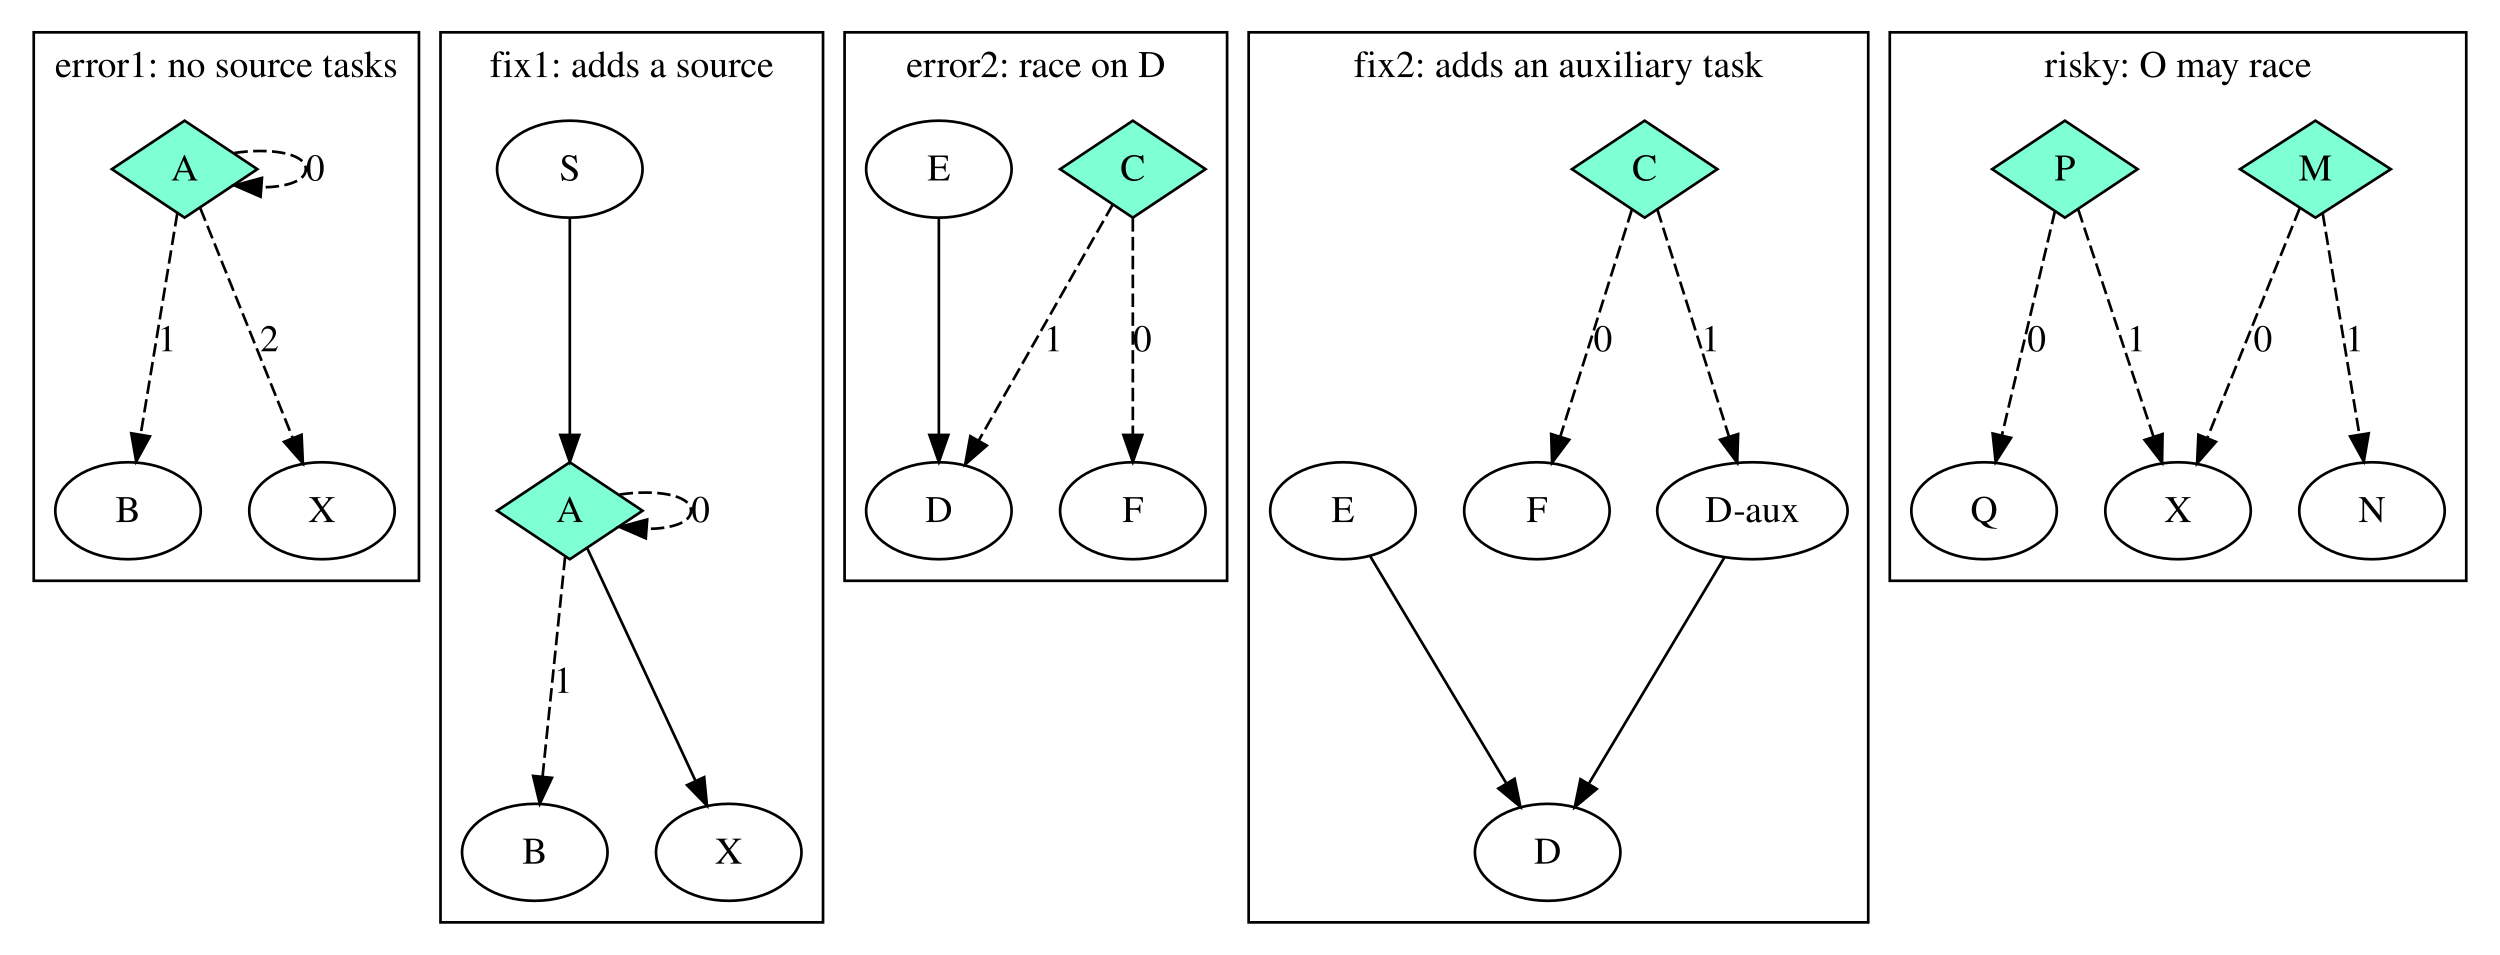
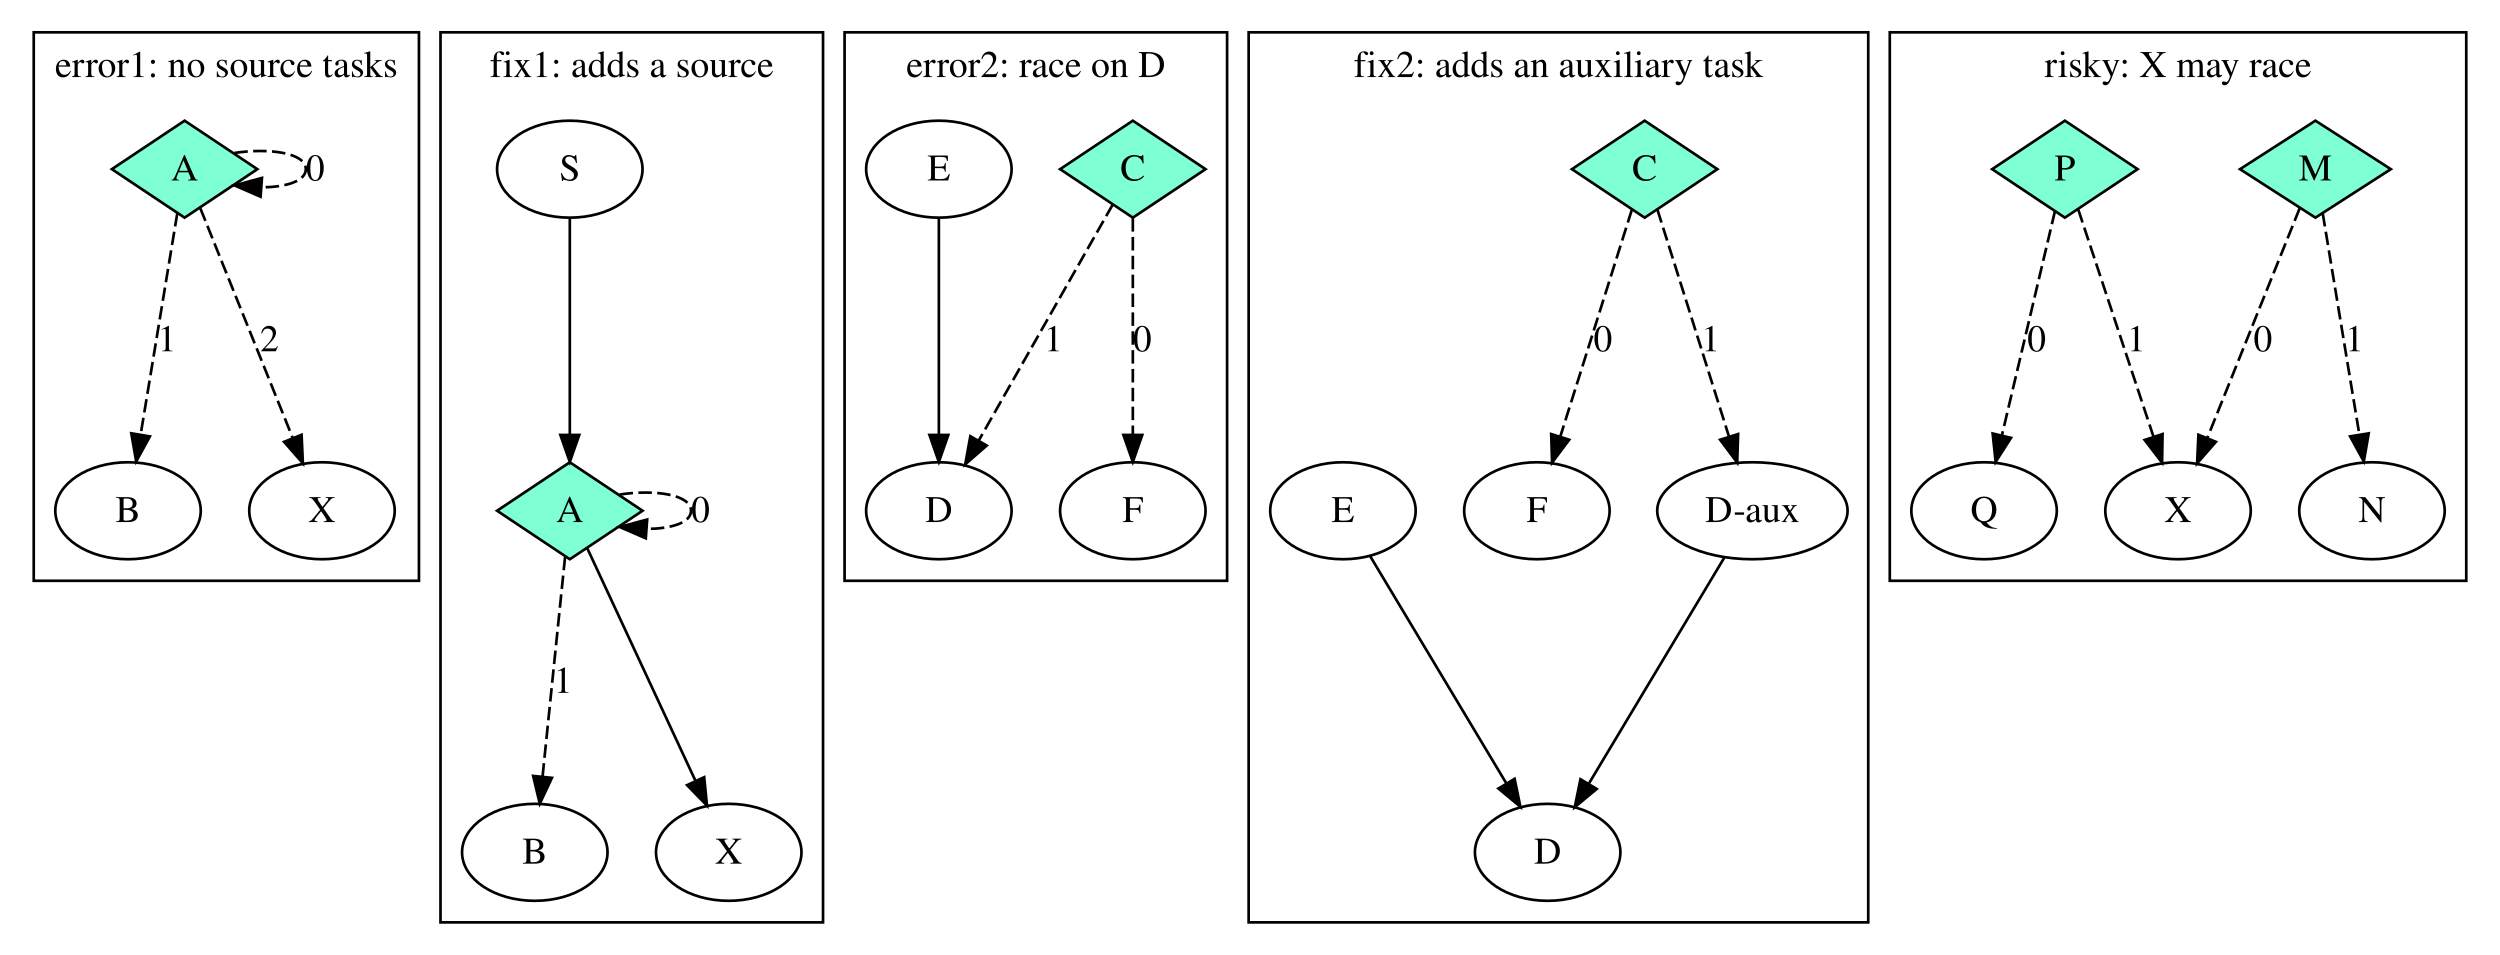
<svg xmlns="http://www.w3.org/2000/svg" width="927pt" height="354pt" viewBox="0.00 0.00 927.00 354.40">
  <g id="graph0" class="graph" transform="scale(1 1) rotate(0) translate(4 350.4)">
    <g id="clust1" class="cluster">
      <polygon fill="transparent" stroke="#000000" points="8,-134.8 8,-338.4 151,-338.4 151,-134.8 8,-134.8" />
      <text text-anchor="middle" x="79.5" y="-321.8" font-family="Times,serif" font-size="14.00" fill="#000000">error1: no source tasks</text>
    </g>
    <g id="clust2" class="cluster">
      <polygon fill="transparent" stroke="#000000" points="159,-8 159,-338.4 301,-338.4 301,-8 159,-8" />
      <text text-anchor="middle" x="230" y="-321.8" font-family="Times,serif" font-size="14.00" fill="#000000">fix1: adds a source</text>
    </g>
    <g id="clust3" class="cluster">
      <polygon fill="transparent" stroke="#000000" points="309,-134.8 309,-338.4 451,-338.4 451,-134.8 309,-134.8" />
      <text text-anchor="middle" x="380" y="-321.8" font-family="Times,serif" font-size="14.00" fill="#000000">error2: race on D</text>
    </g>
    <g id="clust4" class="cluster">
      <polygon fill="transparent" stroke="#000000" points="459,-8 459,-338.4 689,-338.4 689,-8 459,-8" />
      <text text-anchor="middle" x="574" y="-321.8" font-family="Times,serif" font-size="14.00" fill="#000000">fix2: adds an auxiliary task</text>
    </g>
    <g id="clust5" class="cluster">
      <polygon fill="transparent" stroke="#000000" points="697,-134.8 697,-338.4 911,-338.4 911,-134.8 697,-134.8" />
-       <text text-anchor="middle" x="804" y="-321.8" font-family="Times,serif" font-size="14.00" fill="#000000">risky: O may race</text>
+       <text text-anchor="middle" x="804" y="-321.8" font-family="Times,serif" font-size="14.00" fill="#000000">risky: X may race</text>
    </g>
    <g id="node1" class="node">
      <polygon fill="#7fffd4" stroke="#000000" points="64,-305.6 37,-287.6 64,-269.6 91,-287.6 64,-305.6" />
      <text text-anchor="middle" x="64" y="-283.4" font-family="Times,serif" font-size="14.00" fill="#000000">A</text>
    </g>
    <g id="edge1" class="edge">
      <path fill="none" stroke="#000000" stroke-dasharray="5,2" d="M82.49,-293.623C95.771,-295.584 109,-293.577 109,-287.6 109,-283.164 101.713,-280.915 92.525,-280.851" />
      <polygon fill="#000000" stroke="#000000" points="92.211,-277.365 82.49,-281.577 92.716,-284.347 92.211,-277.365" />
      <text text-anchor="middle" x="112.5" y="-283.4" font-family="Times,serif" font-size="14.00" fill="#000000">0</text>
    </g>
    <g id="node2" class="node">
      <ellipse fill="none" stroke="#000000" cx="43" cy="-160.8" rx="27" ry="18" />
      <text text-anchor="middle" x="43" y="-156.6" font-family="Times,serif" font-size="14.00" fill="#000000">B</text>
    </g>
    <g id="edge2" class="edge">
      <path fill="none" stroke="#000000" stroke-dasharray="5,2" d="M61.298,-271.283C57.866,-250.564 51.89,-214.477 47.703,-189.2" />
      <polygon fill="#000000" stroke="#000000" points="51.119,-188.399 46.032,-179.106 44.213,-189.543 51.119,-188.399" />
      <text text-anchor="middle" x="57.5" y="-220" font-family="Times,serif" font-size="14.00" fill="#000000">1</text>
    </g>
    <g id="node3" class="node">
      <ellipse fill="none" stroke="#000000" cx="115" cy="-160.8" rx="27" ry="18" />
      <text text-anchor="middle" x="115" y="-156.6" font-family="Times,serif" font-size="14.00" fill="#000000">X</text>
    </g>
    <g id="edge3" class="edge">
      <path fill="none" stroke="#000000" stroke-dasharray="5,2" d="M69.85,-273.054C78.202,-252.289 93.691,-213.781 104.17,-187.727" />
      <polygon fill="#000000" stroke="#000000" points="107.431,-188.998 107.915,-178.414 100.937,-186.386 107.431,-188.998" />
      <text text-anchor="middle" x="95.5" y="-220" font-family="Times,serif" font-size="14.00" fill="#000000">2</text>
    </g>
    <g id="node4" class="node">
      <polygon fill="#7fffd4" stroke="#000000" points="207,-178.8 180,-160.8 207,-142.8 234,-160.8 207,-178.8" />
      <text text-anchor="middle" x="207" y="-156.6" font-family="Times,serif" font-size="14.00" fill="#000000">A</text>
    </g>
    <g id="edge4" class="edge">
      <path fill="none" stroke="#000000" stroke-dasharray="5,2" d="M225.49,-166.823C238.771,-168.784 252,-166.777 252,-160.8 252,-156.364 244.713,-154.115 235.525,-154.051" />
      <polygon fill="#000000" stroke="#000000" points="235.211,-150.565 225.49,-154.777 235.716,-157.547 235.211,-150.565" />
      <text text-anchor="middle" x="255.5" y="-156.6" font-family="Times,serif" font-size="14.00" fill="#000000">0</text>
    </g>
    <g id="node5" class="node">
      <ellipse fill="none" stroke="#000000" cx="194" cy="-34" rx="27" ry="18" />
      <text text-anchor="middle" x="194" y="-29.8" font-family="Times,serif" font-size="14.00" fill="#000000">B</text>
    </g>
    <g id="edge5" class="edge">
      <path fill="none" stroke="#000000" stroke-dasharray="5,2" d="M205.247,-143.699C203.1,-122.76 199.434,-87.007 196.873,-62.027" />
      <polygon fill="#000000" stroke="#000000" points="200.353,-61.647 195.851,-52.056 193.389,-62.361 200.353,-61.647" />
      <text text-anchor="middle" x="204.5" y="-93.2" font-family="Times,serif" font-size="14.00" fill="#000000">1</text>
    </g>
    <g id="node7" class="node">
      <ellipse fill="none" stroke="#000000" cx="266" cy="-34" rx="27" ry="18" />
      <text text-anchor="middle" x="266" y="-29.8" font-family="Times,serif" font-size="14.00" fill="#000000">X</text>
    </g>
    <g id="edge7" class="edge">
      <path fill="none" stroke="#000000" d="M213.54,-146.746C223.17,-126.048 241.345,-86.988 253.565,-60.725" />
      <polygon fill="#000000" stroke="#000000" points="256.881,-61.894 257.927,-51.351 250.535,-58.941 256.881,-61.894" />
    </g>
    <g id="node6" class="node">
      <ellipse fill="none" stroke="#000000" cx="207" cy="-287.6" rx="27" ry="18" />
      <text text-anchor="middle" x="207" y="-283.4" font-family="Times,serif" font-size="14.00" fill="#000000">S</text>
    </g>
    <g id="edge6" class="edge">
      <path fill="none" stroke="#000000" d="M207,-269.433C207,-248.435 207,-213.626 207,-189.079" />
      <polygon fill="#000000" stroke="#000000" points="210.5,-188.934 207,-178.934 203.5,-188.934 210.5,-188.934" />
    </g>
    <g id="node8" class="node">
      <polygon fill="#7fffd4" stroke="#000000" points="416,-305.6 389,-287.6 416,-269.6 443,-287.6 416,-305.6" />
      <text text-anchor="middle" x="416" y="-283.4" font-family="Times,serif" font-size="14.00" fill="#000000">C</text>
    </g>
    <g id="node9" class="node">
      <ellipse fill="none" stroke="#000000" cx="416" cy="-160.8" rx="27" ry="18" />
      <text text-anchor="middle" x="416" y="-156.6" font-family="Times,serif" font-size="14.00" fill="#000000">F</text>
    </g>
    <g id="edge8" class="edge">
      <path fill="none" stroke="#000000" stroke-dasharray="5,2" d="M416,-269.433C416,-248.435 416,-213.626 416,-189.079" />
      <polygon fill="#000000" stroke="#000000" points="419.5,-188.934 416,-178.934 412.5,-188.934 419.5,-188.934" />
      <text text-anchor="middle" x="419.5" y="-220" font-family="Times,serif" font-size="14.00" fill="#000000">0</text>
    </g>
    <g id="node10" class="node">
      <ellipse fill="none" stroke="#000000" cx="344" cy="-160.8" rx="27" ry="18" />
      <text text-anchor="middle" x="344" y="-156.6" font-family="Times,serif" font-size="14.00" fill="#000000">D</text>
    </g>
    <g id="edge9" class="edge">
      <path fill="none" stroke="#000000" stroke-dasharray="5,2" d="M408.566,-274.508C396.867,-253.905 373.935,-213.519 358.789,-186.845" />
      <polygon fill="#000000" stroke="#000000" points="361.769,-185.005 353.788,-178.037 355.682,-188.461 361.769,-185.005" />
      <text text-anchor="middle" x="386.5" y="-220" font-family="Times,serif" font-size="14.00" fill="#000000">1</text>
    </g>
    <g id="node11" class="node">
      <ellipse fill="none" stroke="#000000" cx="344" cy="-287.6" rx="27" ry="18" />
      <text text-anchor="middle" x="344" y="-283.4" font-family="Times,serif" font-size="14.00" fill="#000000">E</text>
    </g>
    <g id="edge10" class="edge">
      <path fill="none" stroke="#000000" d="M344,-269.433C344,-248.435 344,-213.626 344,-189.079" />
      <polygon fill="#000000" stroke="#000000" points="347.5,-188.934 344,-178.934 340.5,-188.934 347.5,-188.934" />
    </g>
    <g id="node12" class="node">
      <polygon fill="#7fffd4" stroke="#000000" points="606,-305.6 579,-287.6 606,-269.6 633,-287.6 606,-305.6" />
      <text text-anchor="middle" x="606" y="-283.4" font-family="Times,serif" font-size="14.00" fill="#000000">C</text>
    </g>
    <g id="node13" class="node">
      <ellipse fill="none" stroke="#000000" cx="566" cy="-160.8" rx="27" ry="18" />
      <text text-anchor="middle" x="566" y="-156.6" font-family="Times,serif" font-size="14.00" fill="#000000">F</text>
    </g>
    <g id="edge11" class="edge">
      <path fill="none" stroke="#000000" stroke-dasharray="5,2" d="M601.254,-272.556C594.714,-251.823 582.815,-214.103 574.665,-188.268" />
      <polygon fill="#000000" stroke="#000000" points="577.985,-187.159 571.639,-178.675 571.31,-189.265 577.985,-187.159" />
      <text text-anchor="middle" x="590.5" y="-220" font-family="Times,serif" font-size="14.00" fill="#000000">0</text>
    </g>
    <g id="node14" class="node">
      <ellipse fill="none" stroke="#000000" cx="646" cy="-160.8" rx="35.333" ry="18" />
      <text text-anchor="middle" x="646" y="-156.6" font-family="Times,serif" font-size="14.00" fill="#000000">D-aux</text>
    </g>
    <g id="edge12" class="edge">
      <path fill="none" stroke="#000000" stroke-dasharray="5,2" d="M610.746,-272.556C617.286,-251.823 629.185,-214.103 637.335,-188.268" />
      <polygon fill="#000000" stroke="#000000" points="640.69,-189.265 640.361,-178.675 634.015,-187.159 640.69,-189.265" />
      <text text-anchor="middle" x="630.5" y="-220" font-family="Times,serif" font-size="14.00" fill="#000000">1</text>
    </g>
    <g id="node15" class="node">
      <ellipse fill="none" stroke="#000000" cx="570" cy="-34" rx="27" ry="18" />
      <text text-anchor="middle" x="570" y="-29.8" font-family="Times,serif" font-size="14.00" fill="#000000">D</text>
    </g>
    <g id="edge13" class="edge">
      <path fill="none" stroke="#000000" d="M635.592,-143.435C622.615,-121.783 600.322,-84.591 585.375,-59.652" />
      <polygon fill="#000000" stroke="#000000" points="588.184,-57.53 580.041,-50.752 582.18,-61.129 588.184,-57.53" />
    </g>
    <g id="node16" class="node">
      <ellipse fill="none" stroke="#000000" cx="494" cy="-160.8" rx="27" ry="18" />
      <text text-anchor="middle" x="494" y="-156.6" font-family="Times,serif" font-size="14.00" fill="#000000">E</text>
    </g>
    <g id="edge14" class="edge">
      <path fill="none" stroke="#000000" d="M504.092,-143.962C517.038,-122.362 539.616,-84.693 554.686,-59.551" />
      <polygon fill="#000000" stroke="#000000" points="557.727,-61.284 559.866,-50.908 551.723,-57.686 557.727,-61.284" />
    </g>
    <g id="node17" class="node">
      <polygon fill="#7fffd4" stroke="#000000" points="855,-305.6 827.002,-287.6 855,-269.6 882.998,-287.6 855,-305.6" />
      <text text-anchor="middle" x="855" y="-283.4" font-family="Times,serif" font-size="14.00" fill="#000000">M</text>
    </g>
    <g id="node18" class="node">
      <ellipse fill="none" stroke="#000000" cx="804" cy="-160.8" rx="27" ry="18" />
      <text text-anchor="middle" x="804" y="-156.6" font-family="Times,serif" font-size="14.00" fill="#000000">X</text>
    </g>
    <g id="edge15" class="edge">
      <path fill="none" stroke="#000000" stroke-dasharray="5,2" d="M849.15,-273.054C840.798,-252.289 825.309,-213.781 814.83,-187.727" />
      <polygon fill="#000000" stroke="#000000" points="818.063,-186.386 811.085,-178.414 811.569,-188.998 818.063,-186.386" />
      <text text-anchor="middle" x="835.5" y="-220" font-family="Times,serif" font-size="14.00" fill="#000000">0</text>
    </g>
    <g id="node19" class="node">
      <ellipse fill="none" stroke="#000000" cx="876" cy="-160.8" rx="27" ry="18" />
      <text text-anchor="middle" x="876" y="-156.6" font-family="Times,serif" font-size="14.00" fill="#000000">N</text>
    </g>
    <g id="edge16" class="edge">
      <path fill="none" stroke="#000000" stroke-dasharray="5,2" d="M857.702,-271.283C861.134,-250.564 867.11,-214.477 871.297,-189.2" />
      <polygon fill="#000000" stroke="#000000" points="874.787,-189.543 872.968,-179.106 867.881,-188.399 874.787,-189.543" />
      <text text-anchor="middle" x="869.5" y="-220" font-family="Times,serif" font-size="14.00" fill="#000000">1</text>
    </g>
    <g id="node20" class="node">
      <polygon fill="#7fffd4" stroke="#000000" points="762,-305.6 735,-287.6 762,-269.6 789,-287.6 762,-305.6" />
      <text text-anchor="middle" x="762" y="-283.4" font-family="Times,serif" font-size="14.00" fill="#000000">P</text>
    </g>
    <g id="edge18" class="edge">
      <path fill="none" stroke="#000000" stroke-dasharray="5,2" d="M766.983,-272.556C773.85,-251.823 786.344,-214.103 794.902,-188.268" />
      <polygon fill="#000000" stroke="#000000" points="798.257,-189.269 798.079,-178.675 791.612,-187.068 798.257,-189.269" />
      <text text-anchor="middle" x="788.5" y="-220" font-family="Times,serif" font-size="14.00" fill="#000000">1</text>
    </g>
    <g id="node21" class="node">
      <ellipse fill="none" stroke="#000000" cx="732" cy="-160.8" rx="27" ry="18" />
      <text text-anchor="middle" x="732" y="-156.6" font-family="Times,serif" font-size="14.00" fill="#000000">Q</text>
    </g>
    <g id="edge17" class="edge">
      <path fill="none" stroke="#000000" stroke-dasharray="5,2" d="M758.321,-272.052C753.426,-251.36 744.684,-214.41 738.625,-188.801" />
      <polygon fill="#000000" stroke="#000000" points="741.999,-187.859 736.29,-178.934 735.187,-189.471 741.999,-187.859" />
      <text text-anchor="middle" x="751.5" y="-220" font-family="Times,serif" font-size="14.00" fill="#000000">0</text>
    </g>
  </g>
</svg>
